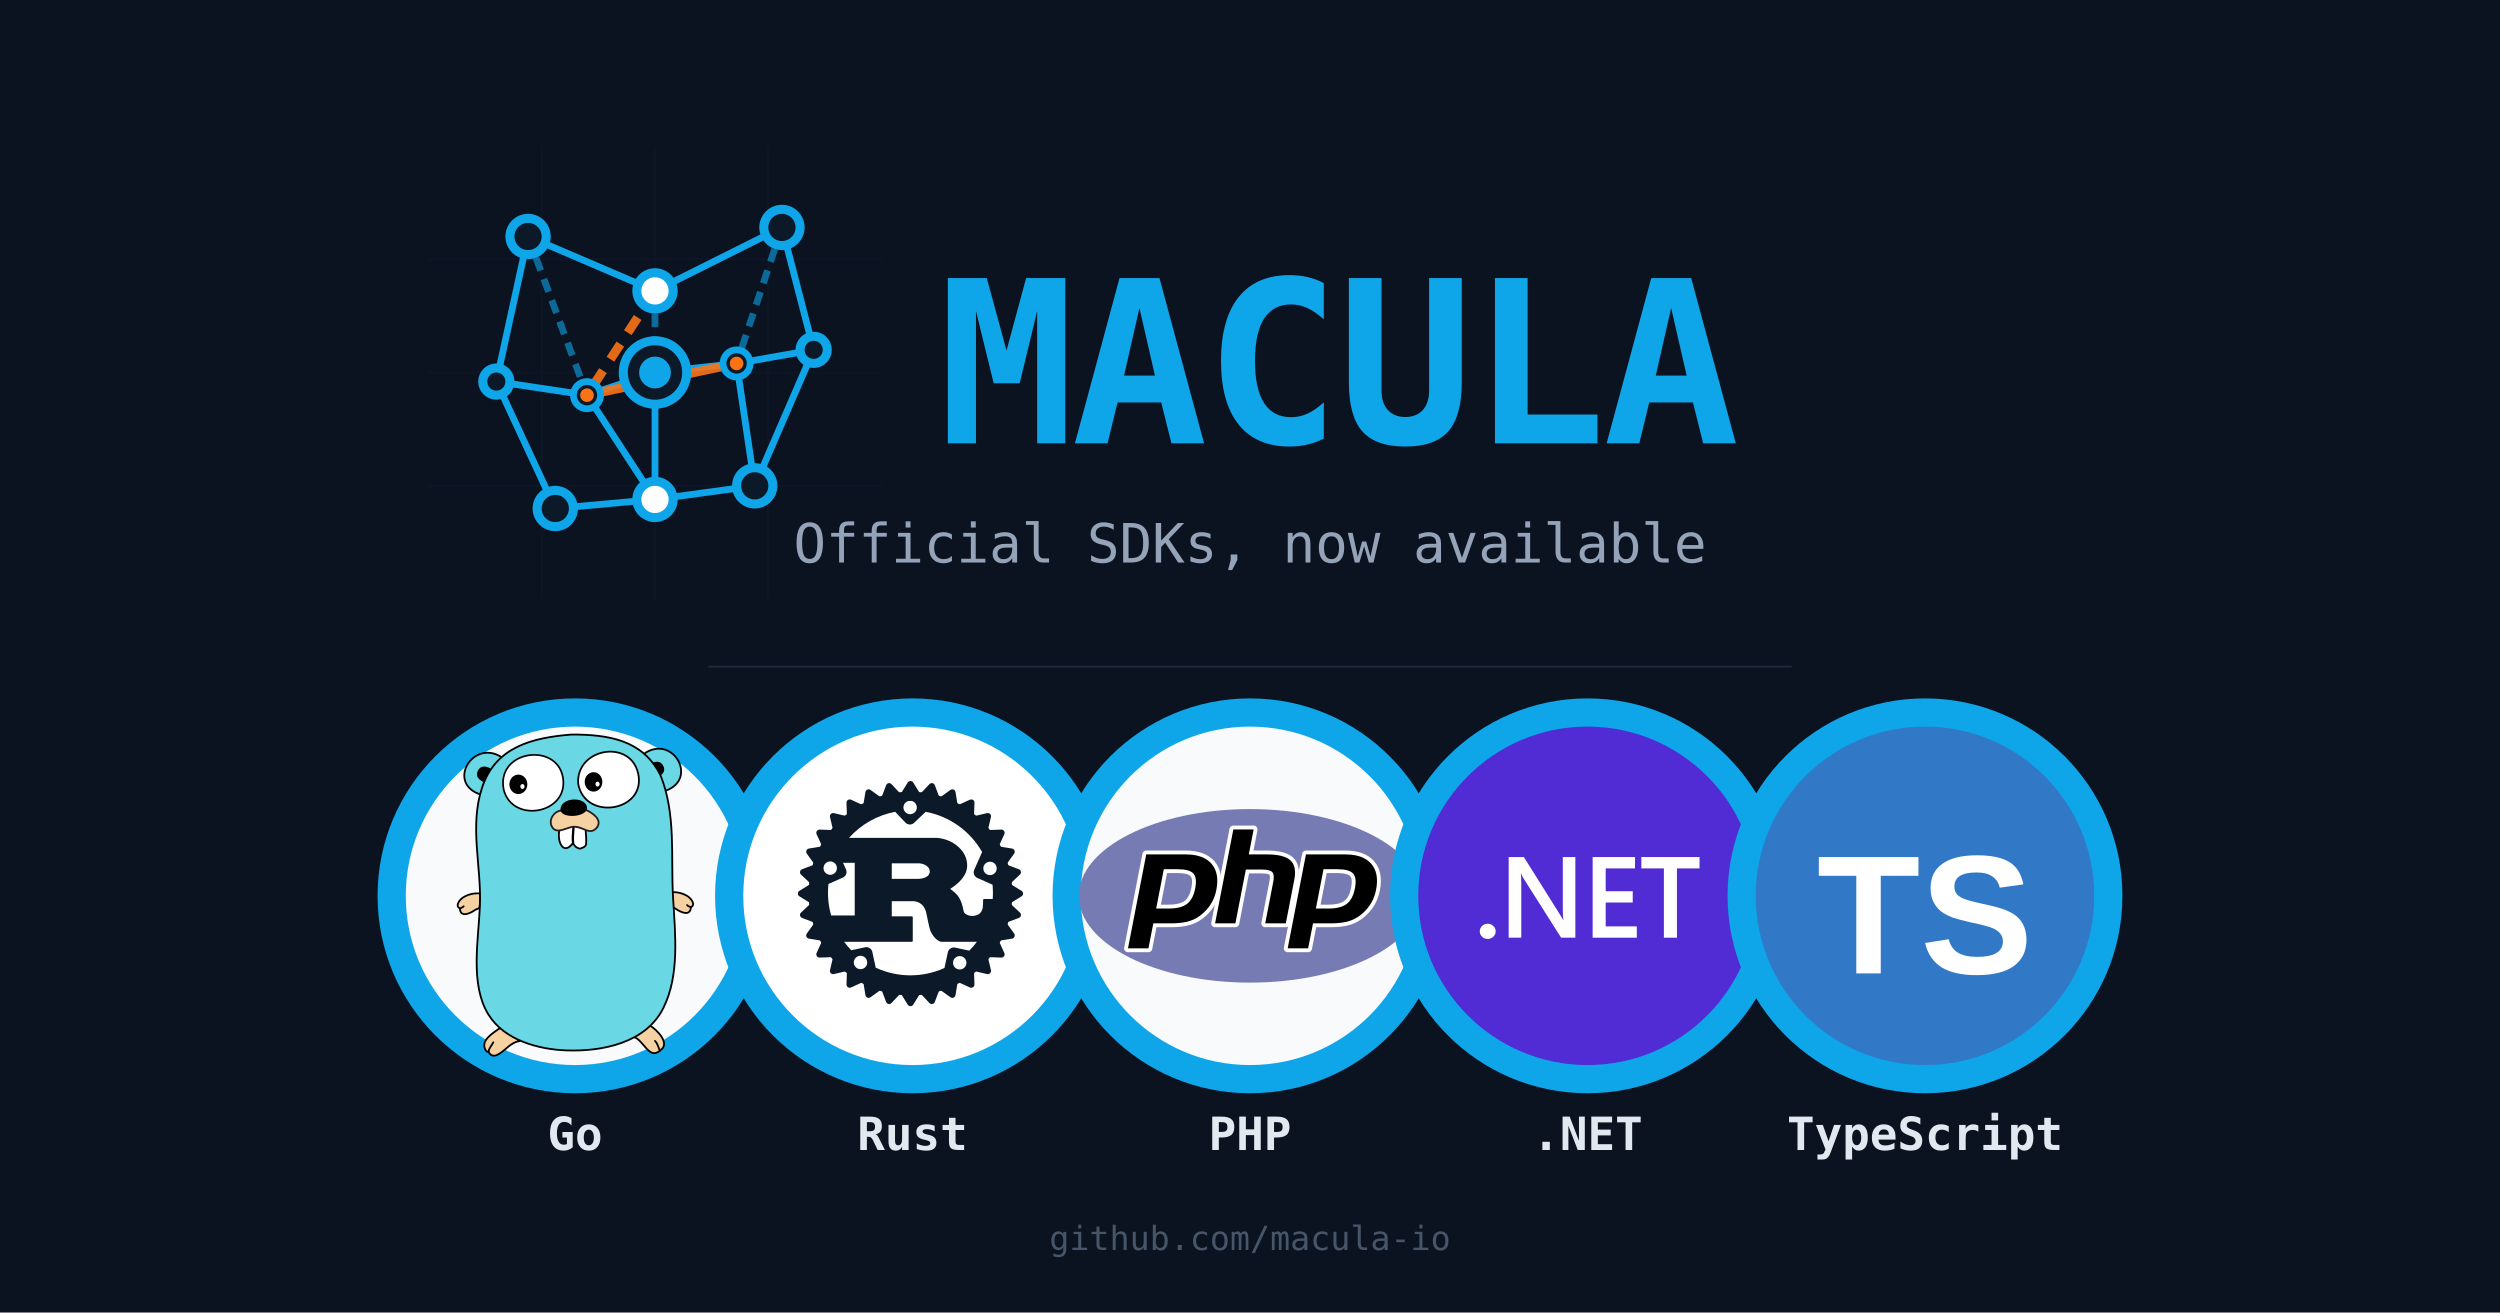
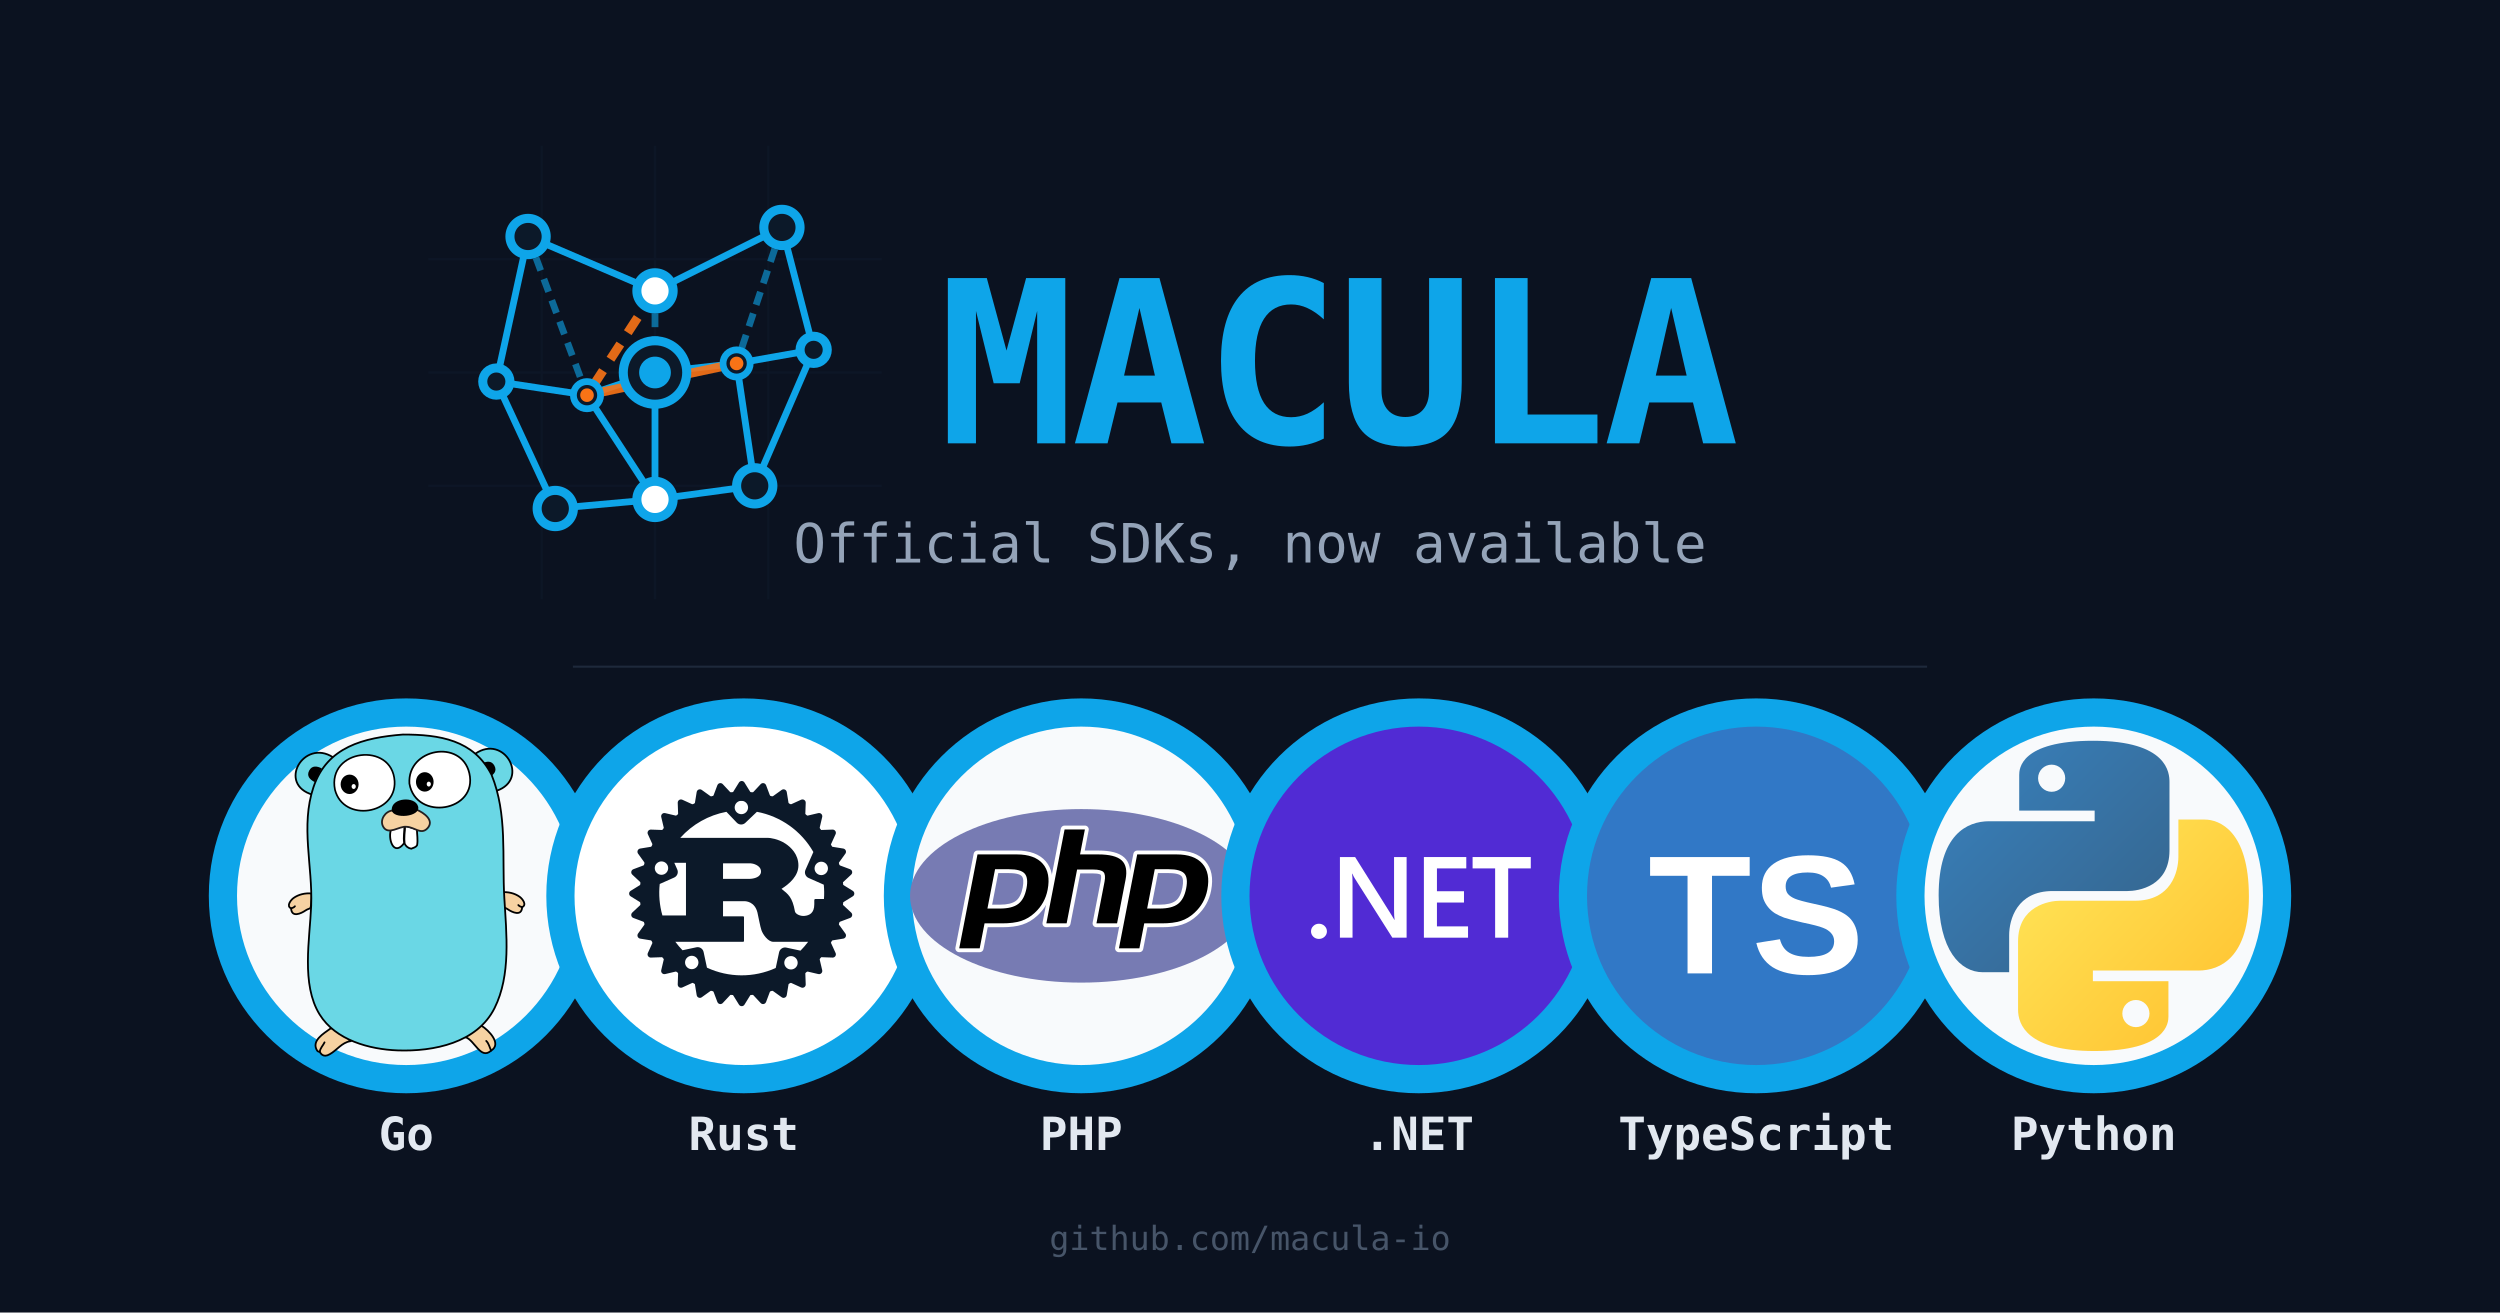
<svg xmlns="http://www.w3.org/2000/svg" viewBox="0 0 1200 630" width="1200" height="630">
  <defs>
-     
+ 
  </defs>
  <rect width="1200" height="630" fill="#0B1220" />
  <g transform="translate(192.00, 70.00) scale(3.4)">
    <g transform="translate(4, 0) scale(0.64)">
      <g stroke="#1E3A5F" stroke-width="0.5" opacity="0.1">
        <line x1="0" y1="25" x2="100" y2="25" />
        <line x1="0" y1="50" x2="100" y2="50" />
        <line x1="0" y1="75" x2="100" y2="75" />
        <line x1="25" y1="0" x2="25" y2="100" />
        <line x1="50" y1="0" x2="50" y2="100" />
        <line x1="75" y1="0" x2="75" y2="100" />
      </g>
      <g stroke="#0EA5E9" stroke-width="1.5" fill="none">
        <line x1="22" y1="20" x2="50" y2="32" />
        <line x1="50" y1="32" x2="78" y2="18" />
        <line x1="22" y1="20" x2="15" y2="52" />
        <line x1="78" y1="18" x2="85" y2="45" />
        <line x1="15" y1="52" x2="35" y2="55" />
        <line x1="35" y1="55" x2="50" y2="50" />
        <line x1="50" y1="50" x2="68" y2="48" />
        <line x1="68" y1="48" x2="85" y2="45" />
        <line x1="15" y1="52" x2="28" y2="80" />
        <line x1="35" y1="55" x2="50" y2="78" />
        <line x1="50" y1="50" x2="50" y2="78" />
        <line x1="68" y1="48" x2="72" y2="75" />
        <line x1="85" y1="45" x2="72" y2="75" />
        <line x1="28" y1="80" x2="50" y2="78" />
        <line x1="50" y1="78" x2="72" y2="75" />
        <line x1="22" y1="20" x2="35" y2="55" stroke-dasharray="3,2" opacity="0.6" />
        <line x1="78" y1="18" x2="68" y2="48" stroke-dasharray="3,2" opacity="0.6" />
        <line x1="50" y1="32" x2="50" y2="50" stroke-dasharray="3,2" opacity="0.6" />
      </g>
      <g stroke="#F97316" stroke-width="2" fill="none" opacity="0.9">
        <line x1="35" y1="55" x2="68" y2="48" />
        <line x1="50" y1="32" x2="35" y2="55" stroke-dasharray="4,3" />
      </g>
      <g stroke="#0EA5E9" stroke-width="2" fill="#0C1929">
        <circle cx="22" cy="20" r="4" />
        <circle cx="78" cy="18" r="4" />
        <circle cx="15" cy="52" r="3" />
        <circle cx="85" cy="45" r="3" />
        <circle cx="28" cy="80" r="4" />
        <circle cx="72" cy="75" r="4" />
      </g>
      <g stroke="#0EA5E9" stroke-width="2" fill="white">
        <circle cx="50" cy="32" r="4" />
        <circle cx="50" cy="78" r="4" />
      </g>
      <circle cx="50" cy="50" r="7" stroke="#0EA5E9" stroke-width="2" fill="#0C1929" />
      <circle cx="50" cy="50" r="3.5" fill="#0EA5E9" />
      <g stroke="#0EA5E9" stroke-width="1.5" fill="#0C1929">
        <circle cx="35" cy="55" r="3" />
        <circle cx="68" cy="48" r="3" />
      </g>
      <g fill="#F97316">
        <circle cx="35" cy="55" r="1.5" />
        <circle cx="68" cy="48" r="1.5" />
      </g>
    </g>
    <text x="76" y="42" font-family="'JetBrains Mono', 'Fira Code', 'SF Mono', Consolas, monospace" font-size="32" font-weight="600" fill="#0EA5E9" letter-spacing="-0.5px">MACULA</text>
  </g>
  <text x="600.0" y="270" text-anchor="middle" font-family="'JetBrains Mono','Fira Code','SF Mono',Consolas,monospace" font-size="26" fill="#94A3B8">Official SDKs, now available</text>
-   <line x1="340.0" y1="320" x2="860.0" y2="320" stroke="#1E293B" stroke-width="1" />
+   <line x1="275.0" y1="320" x2="925.0" y2="320" stroke="#1E293B" stroke-width="1" />
  <a href="https://github.com/macula-io/macula-go" target="_blank" rel="noopener">
-     <g transform="translate(-89.54, 64.46) scale(6.7692)">
+     <g transform="translate(-170.54, 64.46) scale(6.7692)">
      <circle cx="54" cy="54" r="13" fill="#F8FAFC" stroke="#0EA5E9" stroke-width="2" />
      <g transform="translate(45.38, 42.00) scale(0.0429)">
        <path fill-rule="evenodd" clip-rule="evenodd" fill="#F6D2A2" stroke="#000000" stroke-width="3" stroke-linecap="round" d="  M10.634,300.493c0.764,15.751,16.499,8.463,23.626,3.539c6.765-4.675,8.743-0.789,9.337-10.015  c0.389-6.064,1.088-12.128,0.744-18.216c-10.23-0.927-21.357,1.509-29.744,7.602C10.277,286.542,2.177,296.561,10.634,300.493" />
        <path fill-rule="evenodd" clip-rule="evenodd" fill="#C6B198" stroke="#000000" stroke-width="3" stroke-linecap="round" d="  M10.634,300.493c2.29-0.852,4.717-1.457,6.271-3.528" />
        <path fill-rule="evenodd" clip-rule="evenodd" fill="#6AD7E5" stroke="#000000" stroke-width="3" stroke-linecap="round" d="  M46.997,112.853C-13.3,95.897,31.536,19.189,79.956,50.74L46.997,112.853z" />
        <path fill-rule="evenodd" clip-rule="evenodd" fill="#6AD7E5" stroke="#000000" stroke-width="3" stroke-linecap="round" d="  M314.895,44.984c47.727-33.523,90.856,42.111,35.388,61.141L314.895,44.984z" />
        <path fill-rule="evenodd" clip-rule="evenodd" fill="#F6D2A2" stroke="#000000" stroke-width="3" stroke-linecap="round" d="  M325.161,494.343c12.123,7.501,34.282,30.182,16.096,41.18c-17.474,15.999-27.254-17.561-42.591-22.211  C305.271,504.342,313.643,496.163,325.161,494.343z" />
        <path fill-rule="evenodd" clip-rule="evenodd" fill="none" stroke="#000000" stroke-width="3" stroke-linecap="round" d="  M341.257,535.522c-2.696-5.361-3.601-11.618-8.102-15.939" />
        <path fill-rule="evenodd" clip-rule="evenodd" fill="#F6D2A2" stroke="#000000" stroke-width="3" stroke-linecap="round" d="  M108.579,519.975c-14.229,2.202-22.238,15.039-34.1,21.558c-11.178,6.665-15.454-2.134-16.461-3.92  c-1.752-0.799-1.605,0.744-4.309-1.979c-10.362-16.354,10.797-28.308,21.815-36.432C90.87,496.1,100.487,509.404,108.579,519.975z" />
        <path fill-rule="evenodd" clip-rule="evenodd" fill="none" stroke="#000000" stroke-width="3" stroke-linecap="round" d="  M58.019,537.612c0.542-6.233,5.484-10.407,7.838-15.677" />
        <path fill-rule="evenodd" clip-rule="evenodd" d="M49.513,91.667c-7.955-4.208-13.791-9.923-8.925-19.124  c4.505-8.518,12.874-7.593,20.83-3.385L49.513,91.667z" />
        <path fill-rule="evenodd" clip-rule="evenodd" d="M337.716,83.667c7.955-4.208,13.791-9.923,8.925-19.124  c-4.505-8.518-12.874-7.593-20.83-3.385L337.716,83.667z" />
        <path fill-rule="evenodd" clip-rule="evenodd" fill="#F6D2A2" stroke="#000000" stroke-width="3" stroke-linecap="round" d="  M392.475,298.493c-0.764,15.751-16.499,8.463-23.626,3.539c-6.765-4.675-8.743-0.789-9.337-10.015  c-0.389-6.064-1.088-12.128-0.744-18.216c10.23-0.927,21.357,1.509,29.744,7.602C392.831,284.542,400.932,294.561,392.475,298.493" />
        <path fill-rule="evenodd" clip-rule="evenodd" fill="#C6B198" stroke="#000000" stroke-width="3" stroke-linecap="round" d="  M392.475,298.493c-2.29-0.852-4.717-1.457-6.271-3.528" />
        <g>
          <path fill-rule="evenodd" clip-rule="evenodd" fill="#6AD7E5" stroke="#000000" stroke-width="3" stroke-linecap="round" d="   M195.512,13.124c60.365,0,116.953,8.633,146.452,66.629c26.478,65.006,17.062,135.104,21.1,203.806   c3.468,58.992,11.157,127.145-16.21,181.812c-28.79,57.514-100.73,71.982-160,69.863c-46.555-1.666-102.794-16.854-129.069-59.389   c-30.826-49.9-16.232-124.098-13.993-179.622c2.652-65.771-17.815-131.742,3.792-196.101   C69.999,33.359,130.451,18.271,195.512,13.124" />
        </g>
        <path fill-rule="evenodd" clip-rule="evenodd" fill="#FFFFFF" stroke="#000000" stroke-width="2.908" stroke-linecap="round" d="  M206.169,94.16c10.838,63.003,113.822,46.345,99.03-17.197C291.935,19.983,202.567,35.755,206.169,94.16" />
        <path fill-rule="evenodd" clip-rule="evenodd" fill="#FFFFFF" stroke="#000000" stroke-width="2.821" stroke-linecap="round" d="  M83.103,104.35c14.047,54.85,101.864,40.807,98.554-14.213C177.691,24.242,69.673,36.957,83.103,104.35" />
        <path fill-rule="evenodd" clip-rule="evenodd" fill="#FFFFFF" stroke="#000000" stroke-width="3" stroke-linecap="round" d="  M218.594,169.762c0.046,8.191,1.861,17.387,0.312,26.101c-2.091,3.952-6.193,4.37-9.729,5.967c-4.89-0.767-9.002-3.978-10.963-8.552  c-1.255-9.946,0.468-19.576,0.785-29.526L218.594,169.762z" />
        <g>
          <ellipse fill-rule="evenodd" clip-rule="evenodd" cx="107.324" cy="95.404" rx="14.829" ry="16.062" />
          <ellipse fill-rule="evenodd" clip-rule="evenodd" fill="#FFFFFF" cx="114.069" cy="99.029" rx="3.496" ry="4.082" />
        </g>
        <g>
          <ellipse fill-rule="evenodd" clip-rule="evenodd" cx="231.571" cy="91.404" rx="14.582" ry="16.062" />
          <ellipse fill-rule="evenodd" clip-rule="evenodd" fill="#FFFFFF" cx="238.204" cy="95.029" rx="3.438" ry="4.082" />
        </g>
        <path fill-rule="evenodd" clip-rule="evenodd" fill="#FFFFFF" stroke="#000000" stroke-width="3" stroke-linecap="round" d="  M176.217,168.87c-6.47,15.68,3.608,47.035,21.163,23.908c-1.255-9.946,0.468-19.576,0.785-29.526L176.217,168.87z" />
        <g>
          <path fill-rule="evenodd" clip-rule="evenodd" fill="#F6D2A2" stroke="#231F20" stroke-width="3" stroke-linecap="round" d="   M178.431,138.673c-12.059,1.028-21.916,15.366-15.646,26.709c8.303,15.024,26.836-1.329,38.379,0.203   c13.285,0.272,24.17,14.047,34.84,2.49c11.867-12.854-5.109-25.373-18.377-30.97L178.431,138.673z" />
          <path fill-rule="evenodd" clip-rule="evenodd" d="M176.913,138.045c-0.893-20.891,38.938-23.503,43.642-6.016   C225.247,149.475,178.874,153.527,176.913,138.045C175.348,125.682,176.913,138.045,176.913,138.045z" />
        </g>
      </g>
    </g>
-     <text x="276.0" y="552.0" text-anchor="middle" font-family="'JetBrains Mono','Fira Code','SF Mono',Consolas,monospace" font-size="22" font-weight="600" fill="#E2E8F0">Go</text>
+     <text x="195.0" y="552.0" text-anchor="middle" font-family="'JetBrains Mono','Fira Code','SF Mono',Consolas,monospace" font-size="22" font-weight="600" fill="#E2E8F0">Go</text>
  </a>
  <a href="https://github.com/macula-io/macula-rust" target="_blank" rel="noopener">
-     <g transform="translate(72.46, 64.46) scale(6.7692)">
+     <g transform="translate(-8.54, 64.46) scale(6.7692)">
      <circle cx="54" cy="54" r="13" fill="#FFFFFF" stroke="#0EA5E9" stroke-width="2" />
      <g transform="translate(43.00, 43.00) scale(0.1528)" fill="#0C1929">
        <path d="m71.05 23.68c-26.06 0-47.27 21.22-47.27 47.27s21.22 47.27 47.27 47.27 47.27-21.22 47.27-47.27-21.22-47.27-47.27-47.27zm-.07 4.2a3.1 3.11 0 0 1 3.02 3.11 3.11 3.11 0 0 1 -6.22 0 3.11 3.11 0 0 1 3.2-3.11zm7.12 5.12a38.27 38.27 0 0 1 26.2 18.66l-3.67 8.28c-.63 1.43.02 3.11 1.44 3.75l7.06 3.13a38.27 38.27 0 0 1 .08 6.64h-3.93c-.39 0-.55.26-.55.64v1.8c0 4.24-2.39 5.17-4.49 5.4-2 .23-4.21-.84-4.49-2.06-1.18-6.63-3.14-8.04-6.24-10.49 3.85-2.44 7.85-6.05 7.85-10.87 0-5.21-3.57-8.49-6-10.1-3.42-2.25-7.2-2.7-8.22-2.7h-40.6a38.27 38.27 0 0 1 21.41-12.08l4.79 5.02c1.08 1.13 2.87 1.18 4 .09zm-44.2 23.02a3.11 3.11 0 0 1 3.02 3.11 3.11 3.11 0 0 1 -6.22 0 3.11 3.11 0 0 1 3.2-3.11zm74.15.14a3.11 3.11 0 0 1 3.02 3.11 3.11 3.11 0 0 1 -6.22 0 3.11 3.11 0 0 1 3.2-3.11zm-68.29.5h5.42v24.44h-10.94a38.27 38.27 0 0 1 -1.24-14.61l6.7-2.98c1.43-.64 2.08-2.31 1.44-3.74zm22.62.26h12.91c.67 0 4.71.77 4.71 3.8 0 2.51-3.1 3.41-5.65 3.41h-11.98zm0 17.56h9.89c.9 0 4.83.26 6.08 5.28.39 1.54 1.26 6.56 1.85 8.17.59 1.8 2.98 5.4 5.53 5.4h16.14a38.27 38.27 0 0 1 -3.54 4.1l-6.57-1.41c-1.53-.33-3.04.65-3.37 2.18l-1.56 7.28a38.27 38.27 0 0 1 -31.91-.15l-1.56-7.28c-.33-1.53-1.83-2.51-3.36-2.18l-6.43 1.38a38.27 38.27 0 0 1 -3.32-3.92h31.27c.35 0 .59-.06.59-.39v-11.06c0-.32-.24-.39-.59-.39h-9.15zm-14.43 25.33a3.11 3.11 0 0 1 3.02 3.11 3.11 3.11 0 0 1 -6.22 0 3.11 3.11 0 0 1 3.2-3.11zm46.05.14a3.11 3.11 0 0 1 3.02 3.11 3.11 3.11 0 0 1 -6.22 0 3.11 3.11 0 0 1 3.2-3.11z" />
        <path d="m115.68 70.95a44.63 44.63 0 0 1 -44.63 44.63 44.63 44.63 0 0 1 -44.63-44.63 44.63 44.63 0 0 1 44.63-44.63 44.63 44.63 0 0 1 44.63 44.63zm-.84-4.31 6.96 4.31-6.96 4.31 5.98 5.59-7.66 2.87 4.78 6.65-8.09 1.32 3.4 7.46-8.19-.29 1.88 7.98-7.98-1.88.29 8.19-7.46-3.4-1.32 8.09-6.65-4.78-2.87 7.66-5.59-5.98-4.31 6.96-4.31-6.96-5.59 5.98-2.87-7.66-6.65 4.78-1.32-8.09-7.46 3.4.29-8.19-7.98 1.88 1.88-7.98-8.19.29 3.4-7.46-8.09-1.32 4.78-6.65-7.66-2.87 5.98-5.59-6.96-4.31 6.96-4.31-5.98-5.59 7.66-2.87-4.78-6.65 8.09-1.32-3.4-7.46 8.19.29-1.88-7.98 7.98 1.88-.29-8.19 7.46 3.4 1.32-8.09 6.65 4.78 2.87-7.66 5.59 5.98 4.31-6.96 4.31 6.96 5.59-5.98 2.87 7.66 6.65-4.78 1.32 8.09 7.46-3.4-.29 8.19 7.98-1.88-1.88 7.98 8.19-.29-3.4 7.46 8.09 1.32-4.78 6.65 7.66 2.87z" fill-rule="evenodd" stroke="#0C1929" stroke-linecap="round" stroke-linejoin="round" stroke-width="3" />
      </g>
    </g>
-     <text x="438.0" y="552.0" text-anchor="middle" font-family="'JetBrains Mono','Fira Code','SF Mono',Consolas,monospace" font-size="22" font-weight="600" fill="#E2E8F0">Rust</text>
+     <text x="357.0" y="552.0" text-anchor="middle" font-family="'JetBrains Mono','Fira Code','SF Mono',Consolas,monospace" font-size="22" font-weight="600" fill="#E2E8F0">Rust</text>
  </a>
  <a href="https://github.com/macula-io/macula-php" target="_blank" rel="noopener">
-     <g transform="translate(234.46, 64.46) scale(6.7692)">
+     <g transform="translate(153.46, 64.46) scale(6.7692)">
      <circle cx="54" cy="54" r="13" fill="#F8FAFC" stroke="#0EA5E9" stroke-width="2" />
      <g transform="translate(41.00, 46.99) scale(0.036558)">
        <g id="php-g3438" transform="matrix(1.25,0,0,-1.25,-4.4,394.2987)">
          <g id="php-g3440">
            <g clip-path="url(#php-clipPath3444)" id="php-g3442">
              <g id="php-g3448">
                <g id="php-g3450">
                  <path d="M 11.52,162 C 11.52,81.677 135.307,16.561 288,16.561 l 0,0 c 152.693,0 276.481,65.116 276.481,145.439 l 0,0 c 0,80.322 -123.788,145.439 -276.481,145.439 l 0,0 C 135.307,307.439 11.52,242.322 11.52,162" id="php-path3462" style="fill:url(#php-radialGradient3452);stroke:none" />
                </g>
              </g>
            </g>
          </g>
          <g id="php-g3464">
            <g clip-path="url(#php-clipPath3468)" id="php-g3466">
              <g id="php-g3472" transform="translate(288,27.3594)">
                <path d="M 0,0 C 146.729,0 265.68,60.281 265.68,134.641 265.68,209 146.729,269.282 0,269.282 -146.729,269.282 -265.68,209 -265.68,134.641 -265.68,60.281 -146.729,0 0,0" id="php-path3474" style="fill:#777bb3;fill-opacity:1;fill-rule:nonzero;stroke:none" />
              </g>
            </g>
          </g>
          <g id="php-g3476">
            <g clip-path="url(#php-clipPath3480)" id="php-g3478">
              <g id="php-g3484" transform="translate(161.7344,145.3066)">
                <path d="m 0,0 c 12.065,0 21.072,2.225 26.771,6.611 5.638,4.341 9.532,11.862 11.573,22.353 1.903,9.806 1.178,16.653 -2.154,20.348 C 32.783,53.086 25.417,55 14.297,55 L -4.984,55 -15.673,0 0,0 Z m -63.063,-67.75 c -0.895,0 -1.745,0.4 -2.314,1.092 -0.57,0.691 -0.801,1.601 -0.63,2.48 L -37.679,81.573 C -37.405,82.982 -36.17,84 -34.734,84 L 26.32,84 C 45.508,84 59.79,78.79 68.767,68.513 77.792,58.182 80.579,43.741 77.05,25.592 75.614,18.198 73.144,11.331 69.709,5.183 66.27,-0.972 61.725,-6.667 56.198,-11.747 49.582,-17.939 42.094,-22.429 33.962,-25.071 25.959,-27.678 15.681,-29 3.414,-29 l -24.722,0 -7.06,-36.322 c -0.274,-1.41 -1.508,-2.428 -2.944,-2.428 l -31.751,0 z" id="php-path3486" style="fill:#000000;fill-opacity:1;fill-rule:nonzero;stroke:none" />
              </g>
              <g id="php-g3488" transform="translate(159.2236,197.3071)">
                <path d="m 0,0 16.808,0 c 13.421,0 18.083,-2.945 19.667,-4.7 2.628,-2.914 3.124,-9.058 1.435,-17.767 C 36.012,-32.217 32.494,-39.13 27.452,-43.012 22.29,-46.986 13.898,-49 2.511,-49 L -9.523,-49 0,0 Z m 28.831,35 -61.055,0 c -2.872,0 -5.341,-2.036 -5.889,-4.855 l -28.328,-145.751 c -0.342,-1.759 0.12,-3.578 1.259,-4.961 1.14,-1.383 2.838,-2.183 4.63,-2.183 l 31.75,0 c 2.873,0 5.342,2.036 5.89,4.855 l 6.588,33.895 22.249,0 c 12.582,0 23.174,1.372 31.479,4.077 8.541,2.775 16.399,7.48 23.354,13.984 5.752,5.292 10.49,11.232 14.08,17.657 3.591,6.427 6.171,13.594 7.668,21.302 3.715,19.104 0.697,34.402 -8.969,45.466 C 63.965,29.444 48.923,35 28.831,35 m -45.633,-90 19.313,0 c 12.801,0 22.336,2.411 28.601,7.234 6.266,4.824 10.492,12.875 12.688,24.157 2.101,10.832 1.144,18.476 -2.871,22.929 C 36.909,3.773 28.87,6 16.808,6 L -4.946,6 -16.802,-55 M 28.831,29 C 47.198,29 60.597,24.18 69.019,14.539 77.44,4.898 79.976,-8.559 76.616,-25.836 75.233,-32.953 72.894,-39.46 69.601,-45.355 66.304,-51.254 61.999,-56.648 56.679,-61.539 50.339,-67.472 43.296,-71.7 35.546,-74.218 27.796,-76.743 17.925,-78 5.925,-78 l -27.196,0 -7.531,-38.75 -31.75,0 28.328,145.75 61.055,0" id="php-path3490" style="fill:#ffffff;fill-opacity:1;fill-rule:nonzero;stroke:none" />
              </g>
              <g id="php-g3492" transform="translate(311.583,116.3066)">
                <path d="m 0,0 c -0.896,0 -1.745,0.4 -2.314,1.092 -0.571,0.691 -0.802,1.6 -0.631,2.48 L 9.586,68.061 C 10.778,74.194 10.484,78.596 8.759,80.456 7.703,81.593 4.531,83.5 -4.848,83.5 L -27.55,83.5 -43.305,2.428 C -43.579,1.018 -44.814,0 -46.25,0 l -31.5,0 c -0.896,0 -1.745,0.4 -2.315,1.092 -0.57,0.691 -0.801,1.601 -0.63,2.48 l 28.328,145.751 c 0.274,1.409 1.509,2.427 2.945,2.427 l 31.5,0 c 0.896,0 1.745,-0.4 2.315,-1.091 0.57,-0.692 0.801,-1.601 0.63,-2.481 L -21.813,113 2.609,113 c 18.605,0 31.221,-3.28 38.569,-10.028 7.49,-6.884 9.827,-17.891 6.947,-32.719 L 34.945,2.428 C 34.671,1.018 33.437,0 32,0 L 0,0 Z" id="php-path3494" style="fill:#000000;fill-opacity:1;fill-rule:nonzero;stroke:none" />
              </g>
              <g id="php-g3496" transform="translate(293.6611,271.0571)">
                <path d="m 0,0 -31.5,0 c -2.873,0 -5.342,-2.036 -5.89,-4.855 l -28.328,-145.751 c -0.342,-1.759 0.12,-3.578 1.26,-4.961 1.14,-1.383 2.838,-2.183 4.63,-2.183 l 31.5,0 c 2.872,0 5.342,2.036 5.89,4.855 l 15.283,78.645 20.229,0 c 9.363,0 11.328,-2 11.407,-2.086 0.568,-0.611 1.315,-3.441 0.082,-9.781 l -12.531,-64.489 c -0.342,-1.759 0.12,-3.578 1.26,-4.961 1.14,-1.383 2.838,-2.183 4.63,-2.183 l 32,0 c 2.872,0 5.342,2.036 5.89,4.855 l 13.179,67.825 c 3.093,15.921 0.447,27.864 -7.861,35.5 -7.928,7.281 -21.208,10.82 -40.599,10.82 l -20.784,0 6.143,31.605 C 6.231,-5.386 5.77,-3.566 4.63,-2.184 3.49,-0.801 1.792,0 0,0 m 0,-6 -7.531,-38.75 28.062,0 c 17.657,0 29.836,-3.082 36.539,-9.238 6.703,-6.16 8.711,-16.141 6.032,-29.938 l -13.18,-67.824 -32,0 12.531,64.488 c 1.426,7.336 0.902,12.34 -1.574,15.008 -2.477,2.668 -7.746,4.004 -15.805,4.004 l -25.176,0 -16.226,-83.5 -31.5,0 L -31.5,-6 0,-6" id="php-path3498" style="fill:#ffffff;fill-opacity:1;fill-rule:nonzero;stroke:none" />
              </g>
              <g id="php-g3500" transform="translate(409.5498,145.3066)">
                <path d="m 0,0 c 12.065,0 21.072,2.225 26.771,6.611 5.638,4.34 9.532,11.861 11.574,22.353 1.903,9.806 1.178,16.653 -2.155,20.348 C 32.783,53.086 25.417,55 14.297,55 L -4.984,55 -15.673,0 0,0 Z m -63.062,-67.75 c -0.895,0 -1.745,0.4 -2.314,1.092 -0.57,0.691 -0.802,1.601 -0.631,2.48 L -37.679,81.573 C -37.404,82.982 -36.17,84 -34.733,84 L 26.32,84 C 45.509,84 59.79,78.79 68.768,68.513 77.793,58.183 80.579,43.742 77.051,25.592 75.613,18.198 73.144,11.331 69.709,5.183 66.27,-0.972 61.725,-6.667 56.198,-11.747 49.582,-17.939 42.094,-22.429 33.962,-25.071 25.959,-27.678 15.681,-29 3.414,-29 l -24.723,0 -7.057,-36.322 c -0.275,-1.41 -1.509,-2.428 -2.946,-2.428 l -31.75,0 z" id="php-path3502" style="fill:#000000;fill-opacity:1;fill-rule:nonzero;stroke:none" />
              </g>
              <g id="php-g3504" transform="translate(407.0391,197.3071)">
                <path d="M 0,0 16.808,0 C 30.229,0 34.891,-2.945 36.475,-4.7 39.104,-7.614 39.6,-13.758 37.91,-22.466 36.012,-32.217 32.493,-39.13 27.452,-43.012 22.29,-46.986 13.898,-49 2.511,-49 L -9.522,-49 0,0 Z m 28.831,35 -61.054,0 c -2.872,0 -5.341,-2.036 -5.889,-4.855 L -66.44,-115.606 c -0.342,-1.759 0.12,-3.578 1.259,-4.961 1.14,-1.383 2.838,-2.183 4.63,-2.183 l 31.75,0 c 2.872,0 5.342,2.036 5.89,4.855 l 6.587,33.895 22.249,0 c 12.582,0 23.174,1.372 31.479,4.077 8.541,2.775 16.401,7.481 23.356,13.986 5.752,5.291 10.488,11.23 14.078,17.655 3.591,6.427 6.171,13.594 7.668,21.302 3.715,19.105 0.697,34.403 -8.969,45.467 C 63.965,29.444 48.924,35 28.831,35 m -45.632,-90 19.312,0 c 12.801,0 22.336,2.411 28.601,7.234 6.267,4.824 10.492,12.875 12.688,24.157 2.102,10.832 1.145,18.476 -2.871,22.929 C 36.909,3.773 28.87,6 16.808,6 L -4.946,6 -16.801,-55 M 28.831,29 C 47.198,29 60.597,24.18 69.019,14.539 77.441,4.898 79.976,-8.559 76.616,-25.836 75.233,-32.953 72.894,-39.46 69.601,-45.355 66.304,-51.254 61.999,-56.648 56.679,-61.539 50.339,-67.472 43.296,-71.7 35.546,-74.218 27.796,-76.743 17.925,-78 5.925,-78 l -27.196,0 -7.53,-38.75 -31.75,0 28.328,145.75 61.054,0" id="php-path3506" style="fill:#ffffff;fill-opacity:1;fill-rule:nonzero;stroke:none" />
              </g>
            </g>
          </g>
        </g>
      </g>
    </g>
-     <text x="600.0" y="552.0" text-anchor="middle" font-family="'JetBrains Mono','Fira Code','SF Mono',Consolas,monospace" font-size="22" font-weight="600" fill="#E2E8F0">PHP</text>
+     <text x="519.0" y="552.0" text-anchor="middle" font-family="'JetBrains Mono','Fira Code','SF Mono',Consolas,monospace" font-size="22" font-weight="600" fill="#E2E8F0">PHP</text>
  </a>
  <a href="https://github.com/macula-io/macula-dotnet" target="_blank" rel="noopener">
-     <g transform="translate(396.46, 64.46) scale(6.7692)">
+     <g transform="translate(315.46, 64.46) scale(6.7692)">
      <circle cx="54" cy="54" r="13" fill="#512BD4" stroke="#0EA5E9" stroke-width="2" />
      <g transform="translate(43.000, 43.000) scale(0.048246)">
        <path d="M81.274 291.333C78.05 291.333 75.309 290.259 73.052 288.11C70.795 285.906 69.666 283.289 69.666 280.259C69.666 277.173 70.795 274.529 73.052 272.325C75.309 270.121 78.05 269.019 81.274 269.019C84.552 269.019 87.319 270.121 89.576 272.325C91.887 274.529 93.042 277.173 93.042 280.259C93.042 283.289 91.887 285.906 89.576 288.11C87.319 290.259 84.552 291.333 81.274 291.333Z" fill="white" />
        <path d="M210.167 289.515H189.209L133.994 202.406C132.597 200.202 131.441 197.915 130.528 195.546H130.044C130.474 198.081 130.689 203.508 130.689 211.827V289.515H112.149V171H134.477L187.839 256.043C190.096 259.57 191.547 261.994 192.192 263.316H192.514C191.977 260.176 191.708 254.859 191.708 247.365V171H210.167V289.515Z" fill="white" />
        <path d="M300.449 289.515H235.561V171H297.87V187.695H254.746V221.249H294.485V237.861H254.746V272.903H300.449V289.515Z" fill="white" />
        <path d="M392.667 187.695H359.457V289.515H340.272V187.695H307.143V171H392.667V187.695Z" fill="white" />
      </g>
    </g>
-     <text x="762.0" y="552.0" text-anchor="middle" font-family="'JetBrains Mono','Fira Code','SF Mono',Consolas,monospace" font-size="22" font-weight="600" fill="#E2E8F0">.NET</text>
+     <text x="681.0" y="552.0" text-anchor="middle" font-family="'JetBrains Mono','Fira Code','SF Mono',Consolas,monospace" font-size="22" font-weight="600" fill="#E2E8F0">.NET</text>
  </a>
  <a href="https://github.com/macula-io/macula-ts" target="_blank" rel="noopener">
-     <g transform="translate(558.46, 64.46) scale(6.7692)">
+     <g transform="translate(477.46, 64.46) scale(6.7692)">
      <circle cx="54" cy="54" r="13" fill="#3178C6" stroke="#0EA5E9" stroke-width="2" />
      <text x="54" y="59.5" text-anchor="middle" font-family="Arial, Helvetica, sans-serif" font-size="12" font-weight="700" fill="#FFFFFF">TS</text>
    </g>
-     <text x="924.0" y="552.0" text-anchor="middle" font-family="'JetBrains Mono','Fira Code','SF Mono',Consolas,monospace" font-size="22" font-weight="600" fill="#E2E8F0">TypeScript</text>
+     <text x="843.0" y="552.0" text-anchor="middle" font-family="'JetBrains Mono','Fira Code','SF Mono',Consolas,monospace" font-size="22" font-weight="600" fill="#E2E8F0">TypeScript</text>
+   </a>
+   <a href="https://github.com/macula-io/macula-py" target="_blank" rel="noopener">
+     <g transform="translate(639.46, 64.46) scale(6.7692)">
+       <circle cx="54" cy="54" r="13" fill="#F8FAFC" stroke="#0EA5E9" stroke-width="2" />
+       <g transform="translate(42.96, 43.02) scale(0.2)">
+         <linearGradient id="python-blue-grad" gradientUnits="userSpaceOnUse" x1="63.816" y1="56.683" x2="118.493" y2="1.823" gradientTransform="matrix(1 0 0 -1 -53.2974 66.4321)">
+           <stop offset="0" style="stop-color:#387EB8" />
+           <stop offset="1" style="stop-color:#366994" />
+         </linearGradient>
+         <path fill="url(#python-blue-grad)" d="M55.023-0.077c-25.971,0-26.25,10.081-26.25,12.156c0,3.148,0,12.594,0,12.594h26.75v3.781 c0,0-27.852,0-37.375,0c-7.949,0-17.938,4.833-17.938,26.25c0,19.673,7.792,27.281,15.656,27.281c2.335,0,9.344,0,9.344,0 s0-9.765,0-13.125c0-5.491,2.721-15.656,15.406-15.656c15.91,0,19.971,0,26.531,0c3.902,0,14.906-1.696,14.906-14.406 c0-13.452,0-17.89,0-24.219C82.054,11.426,81.515-0.077,55.023-0.077z M40.273,8.392c2.662,0,4.813,2.15,4.813,4.813 c0,2.661-2.151,4.813-4.813,4.813s-4.813-2.151-4.813-4.813C35.46,10.542,37.611,8.392,40.273,8.392z" />
+         <linearGradient id="python-yellow-grad" gradientUnits="userSpaceOnUse" x1="97.044" y1="21.632" x2="155.667" y2="-34.531" gradientTransform="matrix(1 0 0 -1 -53.2974 66.4321)">
+           <stop offset="0" style="stop-color:#FFE052" />
+           <stop offset="1" style="stop-color:#FFC331" />
+         </linearGradient>
+         <path fill="url(#python-yellow-grad)" d="M55.397,109.923c25.959,0,26.282-10.271,26.282-12.156c0-3.148,0-12.594,0-12.594H54.897v-3.781 c0,0,28.032,0,37.375,0c8.009,0,17.938-4.954,17.938-26.25c0-23.322-10.538-27.281-15.656-27.281c-2.336,0-9.344,0-9.344,0 s0,10.216,0,13.125c0,5.491-2.631,15.656-15.406,15.656c-15.91,0-19.476,0-26.532,0c-3.892,0-14.906,1.896-14.906,14.406 c0,14.475,0,18.265,0,24.219C28.366,100.497,31.562,109.923,55.397,109.923z M70.148,101.454c-2.662,0-4.813-2.151-4.813-4.813 s2.15-4.813,4.813-4.813c2.661,0,4.813,2.151,4.813,4.813S72.809,101.454,70.148,101.454z" />
+       </g>
+     </g>
+     <text x="1005.0" y="552.0" text-anchor="middle" font-family="'JetBrains Mono','Fira Code','SF Mono',Consolas,monospace" font-size="22" font-weight="600" fill="#E2E8F0">Python</text>
  </a>
  <text x="600.0" y="600" text-anchor="middle" font-family="'JetBrains Mono','Fira Code','SF Mono',Consolas,monospace" font-size="16" fill="#475569">github.com/macula-io</text>
</svg>
